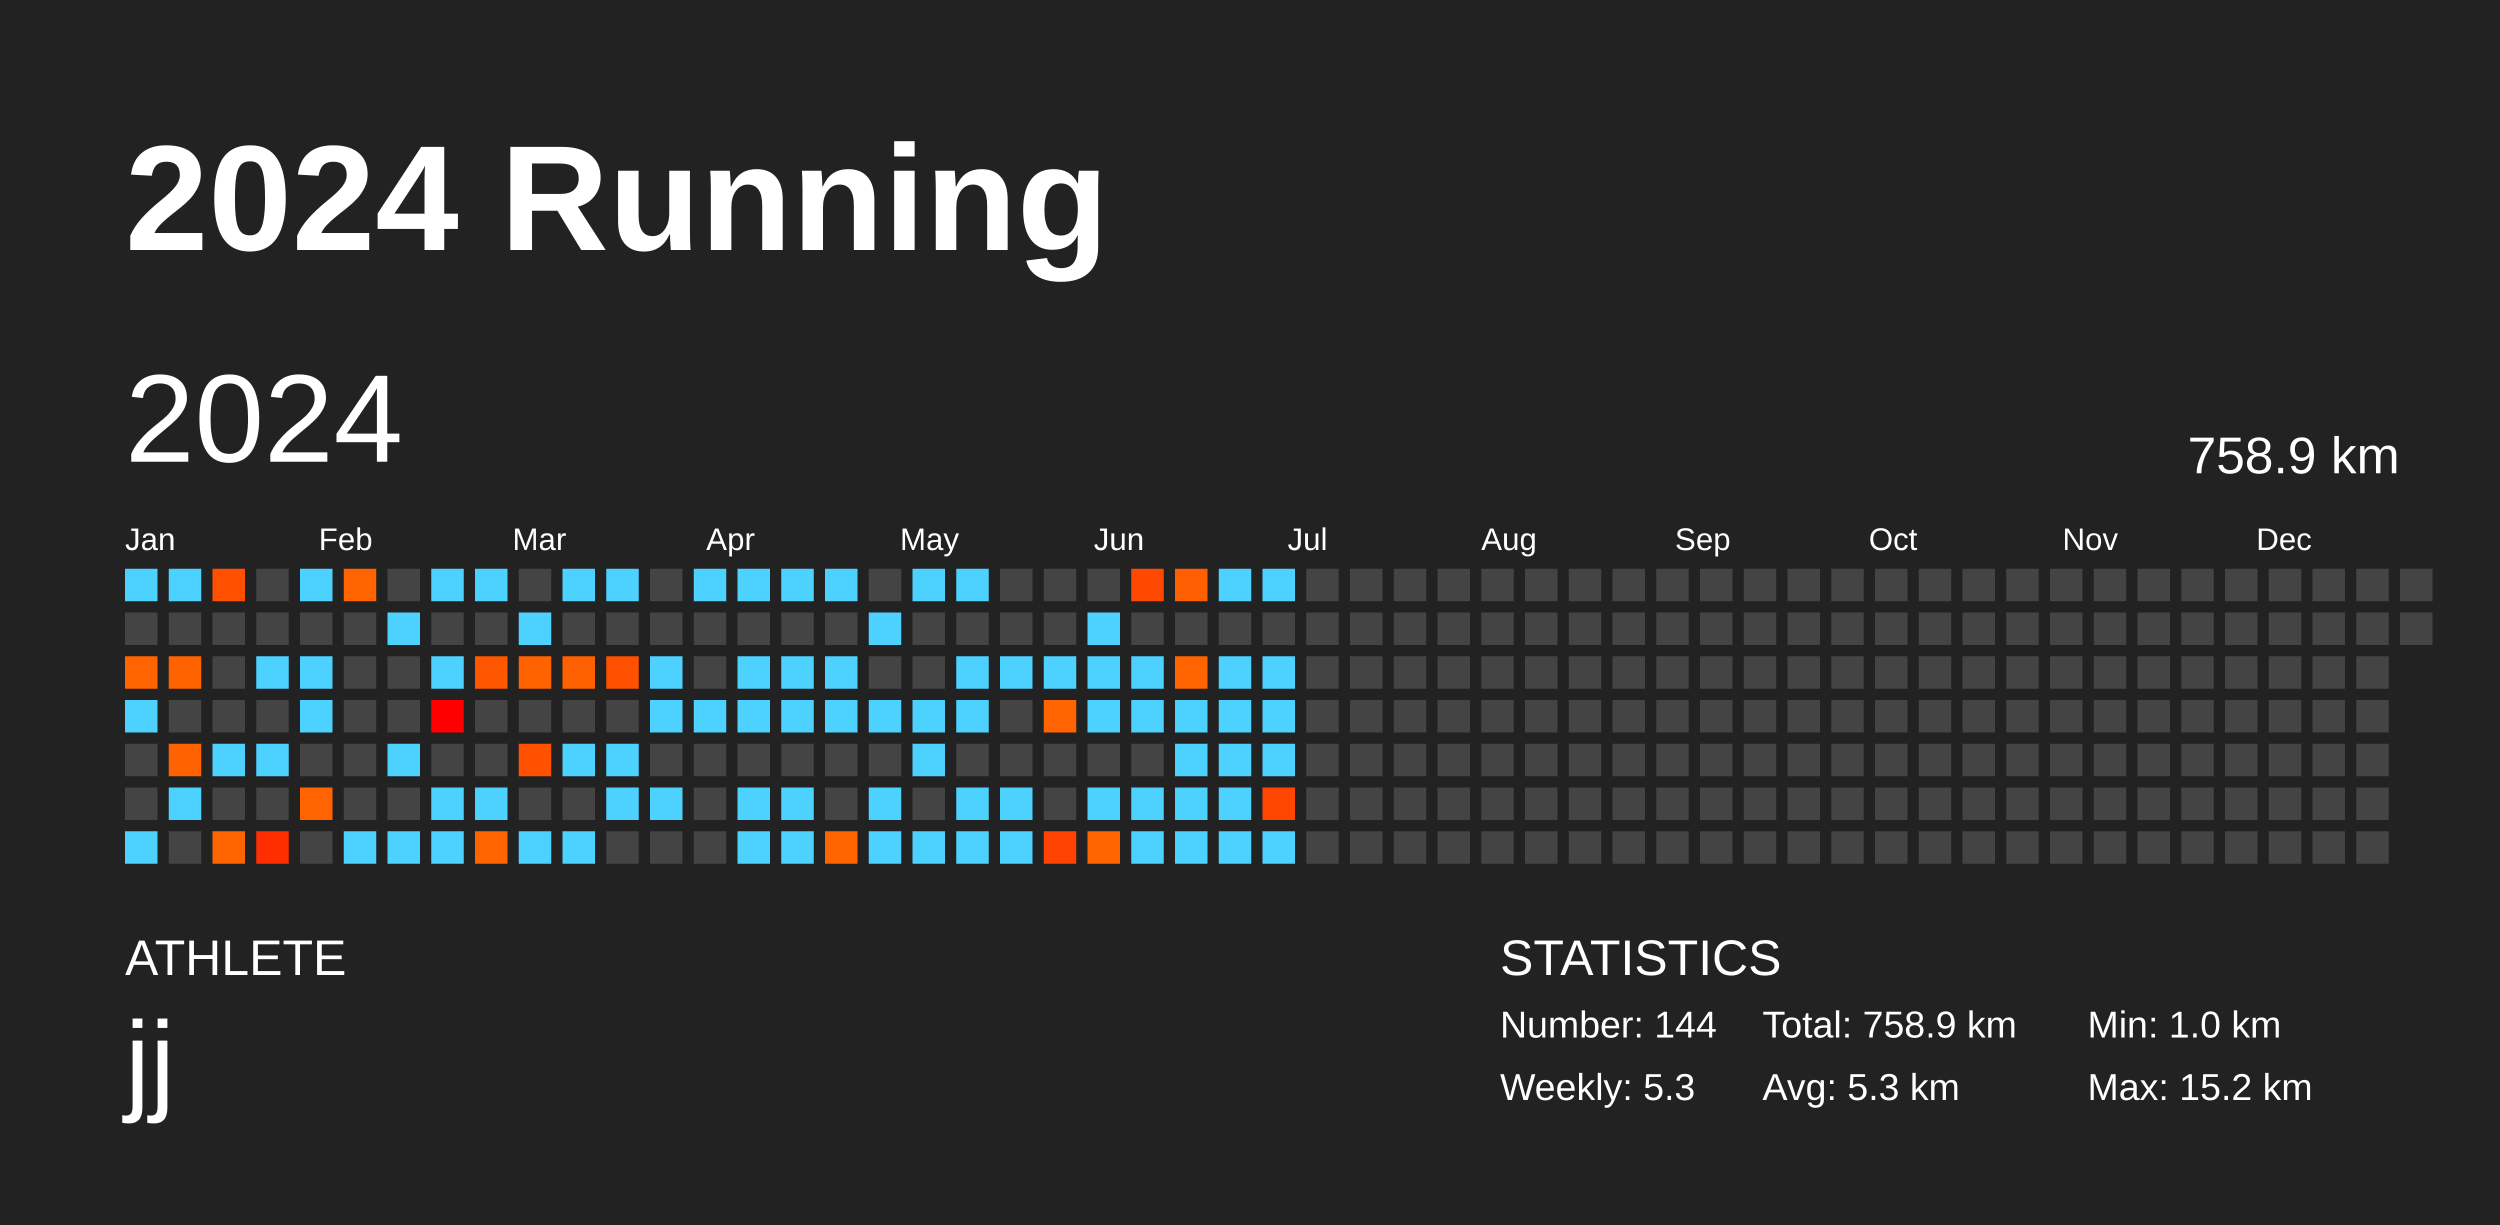
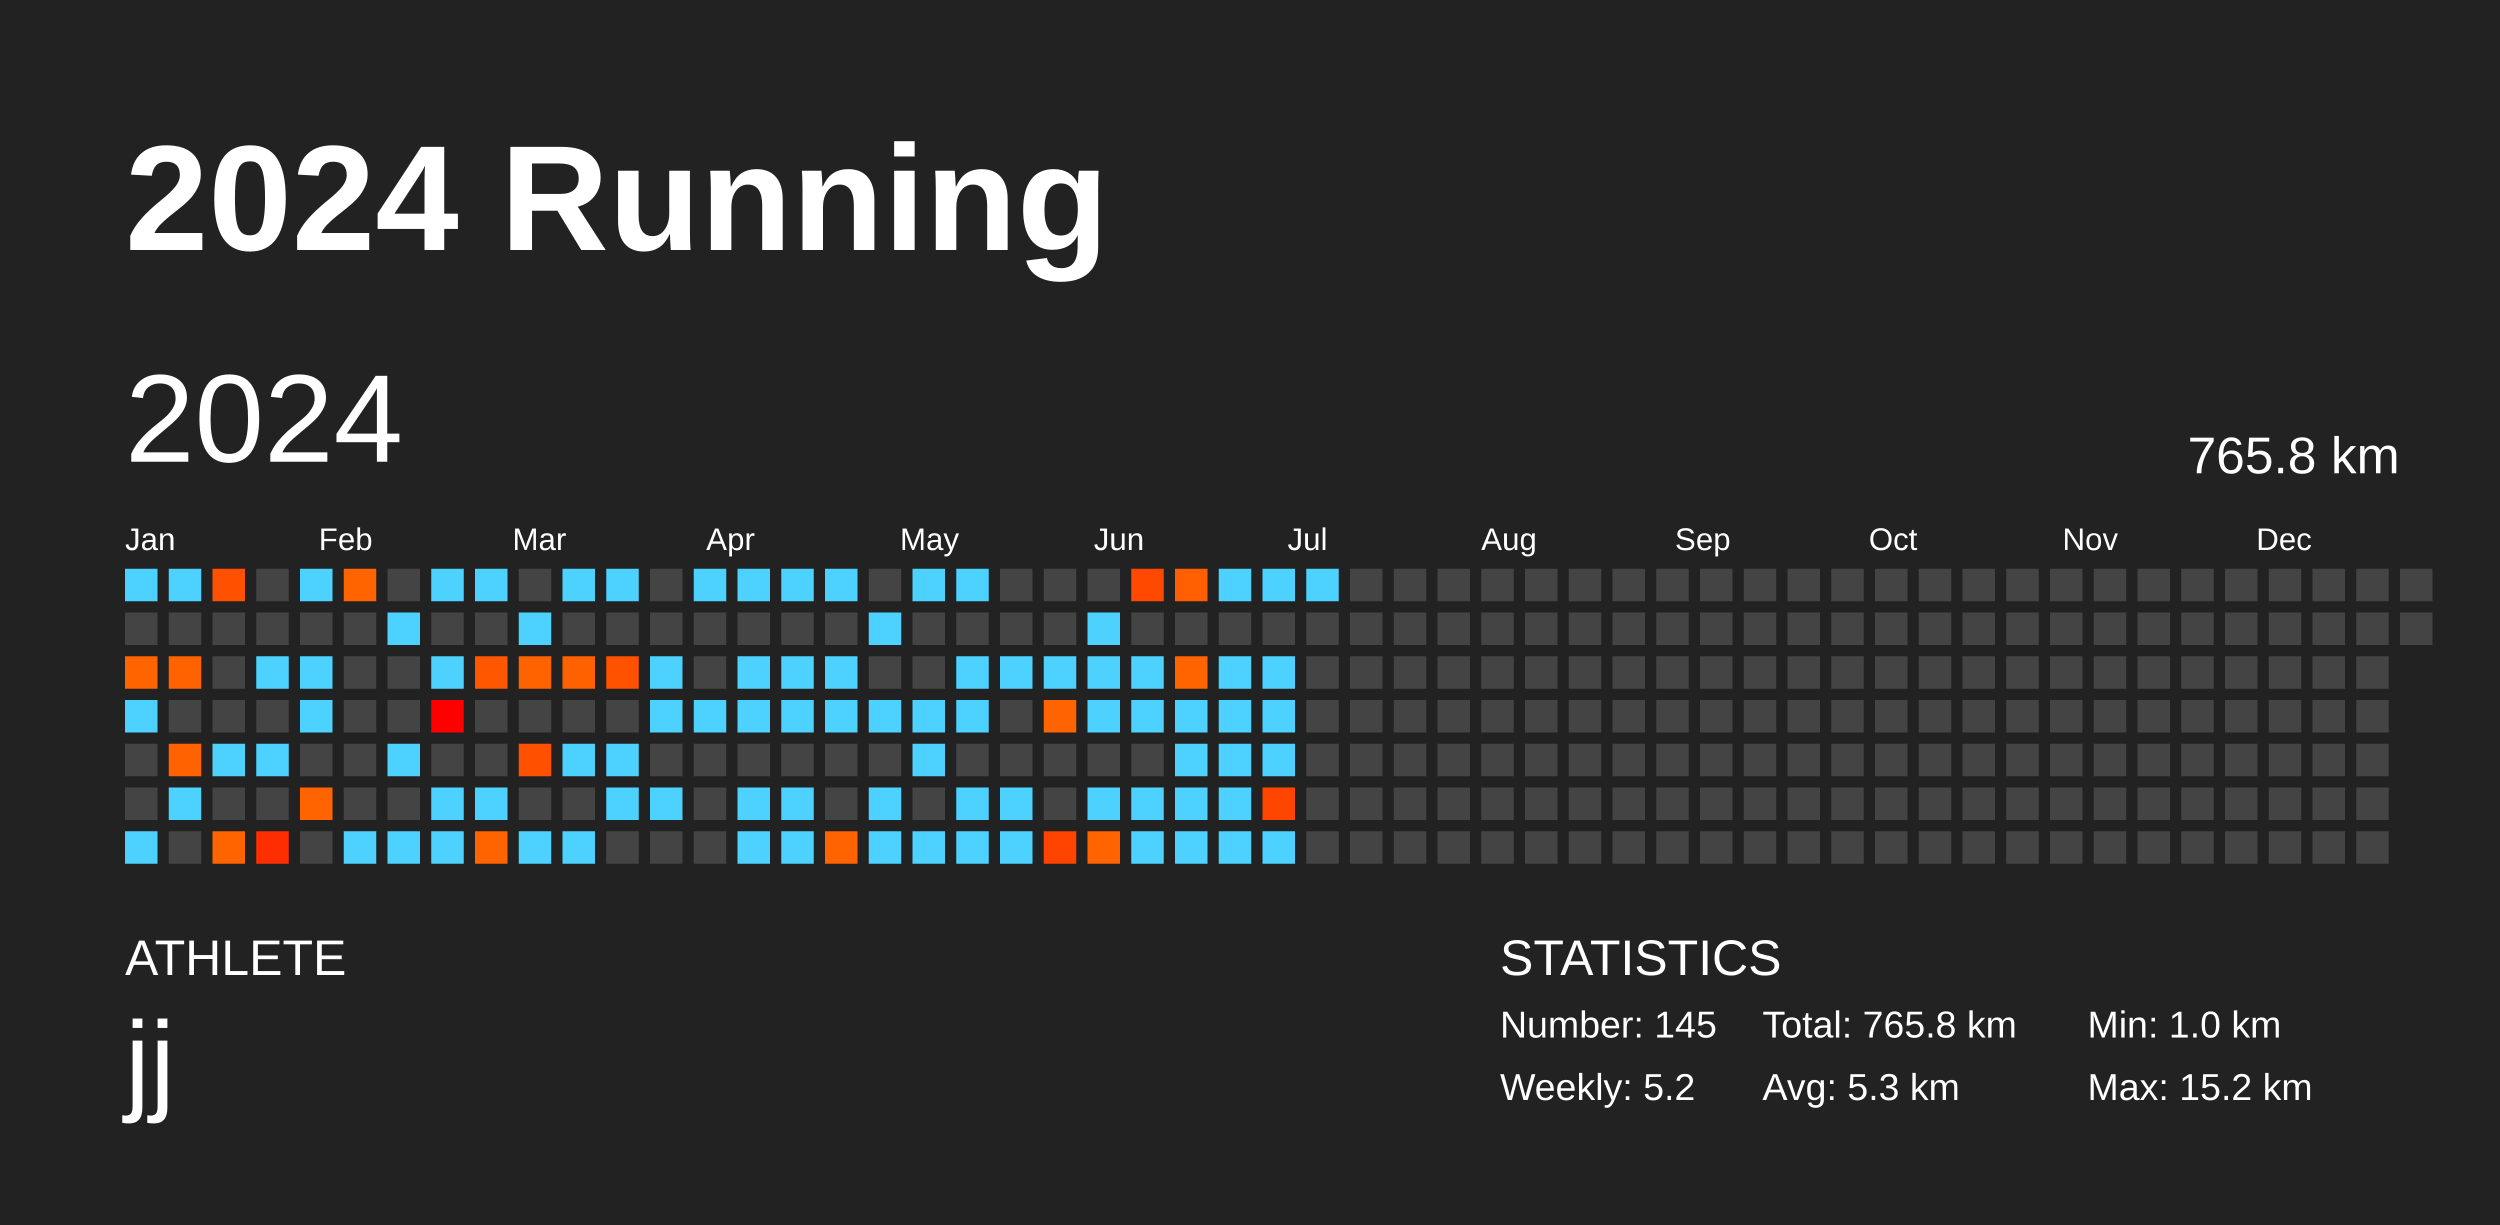
<svg xmlns="http://www.w3.org/2000/svg" baseProfile="full" height="98mm" version="1.1" viewBox="0,0,200,98" width="200mm">
  <defs />
  <rect fill="#222222" height="98" width="200" x="0" y="0" />
  <text fill="#FFFFFF" style="font-size:12px; font-family:Arial; font-weight:bold;" x="10" y="20">2024 Running</text>
  <text fill="#FFFFFF" style="font-size:4px; font-family:Arial" x="10" y="78">ATHLETE</text>
  <text fill="#FFFFFF" style="font-size:9px; font-family:Arial" x="10" y="88">jj</text>
  <text fill="#FFFFFF" style="font-size:4px; font-family:Arial" x="120" y="78">STATISTICS</text>
-   <text fill="#FFFFFF" style="font-size:3px; font-family:Arial" x="120" y="83">Number: 144</text>
-   <text fill="#FFFFFF" style="font-size:3px; font-family:Arial" x="120" y="88">Weekly: 5.3</text>
-   <text fill="#FFFFFF" style="font-size:3px; font-family:Arial" x="141" y="83">Total: 758.9 km</text>
+   <text fill="#FFFFFF" style="font-size:3px; font-family:Arial" x="120" y="83">Number: 145</text>
+   <text fill="#FFFFFF" style="font-size:3px; font-family:Arial" x="120" y="88">Weekly: 5.2</text>
+   <text fill="#FFFFFF" style="font-size:3px; font-family:Arial" x="141" y="83">Total: 765.8 km</text>
  <text fill="#FFFFFF" style="font-size:3px; font-family:Arial" x="141" y="88">Avg: 5.3 km</text>
  <text fill="#FFFFFF" style="font-size:3px; font-family:Arial" x="167" y="83">Min: 1.0 km</text>
  <text fill="#FFFFFF" style="font-size:3px; font-family:Arial" x="167" y="88">Max: 15.2 km</text>
  <text dominant-baseline="hanging" fill="#FFFFFF" style="font-size:10.0px; font-family:Arial;" x="10" y="30">2024</text>
-   <text dominant-baseline="hanging" fill="#FFFFFF" style="font-size:4.125px; font-family:Arial;" x="175" y="35">758.9 km</text>
+   <text dominant-baseline="hanging" fill="#FFFFFF" style="font-size:4.125px; font-family:Arial;" x="175" y="35">765.8 km</text>
  <text fill="#FFFFFF" style="font-size:2.5px; font-family:Arial" x="10.0" y="44">Jan</text>
  <text fill="#FFFFFF" style="font-size:2.5px; font-family:Arial" x="25.5" y="44">Feb</text>
  <text fill="#FFFFFF" style="font-size:2.5px; font-family:Arial" x="41.0" y="44">Mar</text>
  <text fill="#FFFFFF" style="font-size:2.5px; font-family:Arial" x="56.5" y="44">Apr</text>
  <text fill="#FFFFFF" style="font-size:2.5px; font-family:Arial" x="72.0" y="44">May</text>
  <text fill="#FFFFFF" style="font-size:2.5px; font-family:Arial" x="87.5" y="44">Jun</text>
  <text fill="#FFFFFF" style="font-size:2.5px; font-family:Arial" x="103.0" y="44">Jul</text>
  <text fill="#FFFFFF" style="font-size:2.5px; font-family:Arial" x="118.5" y="44">Aug</text>
  <text fill="#FFFFFF" style="font-size:2.5px; font-family:Arial" x="134.0" y="44">Sep</text>
  <text fill="#FFFFFF" style="font-size:2.5px; font-family:Arial" x="149.5" y="44">Oct</text>
  <text fill="#FFFFFF" style="font-size:2.5px; font-family:Arial" x="165.0" y="44">Nov</text>
  <text fill="#FFFFFF" style="font-size:2.5px; font-family:Arial" x="180.5" y="44">Dec</text>
  <rect fill="#4dd2ff" height="2.6" width="2.6" x="10.0" y="45.5" />
  <rect fill="#444444" height="2.6" width="2.6" x="10.0" y="49.0" />
  <rect fill="#ff6400" height="2.6" width="2.6" x="10.0" y="52.5" />
  <rect fill="#4dd2ff" height="2.6" width="2.6" x="10.0" y="56.0" />
  <rect fill="#444444" height="2.6" width="2.6" x="10.0" y="59.5" />
  <rect fill="#444444" height="2.6" width="2.6" x="10.0" y="63.0" />
  <rect fill="#4dd2ff" height="2.6" width="2.6" x="10.0" y="66.5" />
  <rect fill="#4dd2ff" height="2.6" width="2.6" x="13.5" y="45.5" />
  <rect fill="#444444" height="2.6" width="2.6" x="13.5" y="49.0" />
  <rect fill="#ff6300" height="2.6" width="2.6" x="13.5" y="52.5" />
  <rect fill="#444444" height="2.6" width="2.6" x="13.5" y="56.0" />
  <rect fill="#ff6200" height="2.6" width="2.6" x="13.5" y="59.5" />
  <rect fill="#4dd2ff" height="2.6" width="2.6" x="13.5" y="63.0" />
  <rect fill="#444444" height="2.6" width="2.6" x="13.5" y="66.5" />
  <rect fill="#ff5000" height="2.6" width="2.6" x="17.0" y="45.5" />
  <rect fill="#444444" height="2.6" width="2.6" x="17.0" y="49.0" />
  <rect fill="#444444" height="2.6" width="2.6" x="17.0" y="52.5" />
  <rect fill="#444444" height="2.6" width="2.6" x="17.0" y="56.0" />
  <rect fill="#4dd2ff" height="2.6" width="2.6" x="17.0" y="59.5" />
  <rect fill="#444444" height="2.6" width="2.6" x="17.0" y="63.0" />
  <rect fill="#ff6400" height="2.6" width="2.6" x="17.0" y="66.5" />
  <rect fill="#444444" height="2.6" width="2.6" x="20.5" y="45.5" />
  <rect fill="#444444" height="2.6" width="2.6" x="20.5" y="49.0" />
  <rect fill="#4dd2ff" height="2.6" width="2.6" x="20.5" y="52.5" />
  <rect fill="#444444" height="2.6" width="2.6" x="20.5" y="56.0" />
  <rect fill="#4dd2ff" height="2.6" width="2.6" x="20.5" y="59.5" />
  <rect fill="#444444" height="2.6" width="2.6" x="20.5" y="63.0" />
  <rect fill="#ff2e00" height="2.6" width="2.6" x="20.5" y="66.5" />
  <rect fill="#4dd2ff" height="2.6" width="2.6" x="24.0" y="45.5" />
  <rect fill="#444444" height="2.6" width="2.6" x="24.0" y="49.0" />
  <rect fill="#4dd2ff" height="2.6" width="2.6" x="24.0" y="52.5" />
  <rect fill="#4dd2ff" height="2.6" width="2.6" x="24.0" y="56.0" />
  <rect fill="#444444" height="2.6" width="2.6" x="24.0" y="59.5" />
  <rect fill="#ff6400" height="2.6" width="2.6" x="24.0" y="63.0" />
  <rect fill="#444444" height="2.6" width="2.6" x="24.0" y="66.5" />
  <rect fill="#ff6400" height="2.6" width="2.6" x="27.5" y="45.5" />
  <rect fill="#444444" height="2.6" width="2.6" x="27.5" y="49.0" />
  <rect fill="#444444" height="2.6" width="2.6" x="27.5" y="52.5" />
  <rect fill="#444444" height="2.6" width="2.6" x="27.5" y="56.0" />
  <rect fill="#444444" height="2.6" width="2.6" x="27.5" y="59.5" />
  <rect fill="#444444" height="2.6" width="2.6" x="27.5" y="63.0" />
  <rect fill="#4dd2ff" height="2.6" width="2.6" x="27.5" y="66.5" />
  <rect fill="#444444" height="2.6" width="2.6" x="31.0" y="45.5" />
  <rect fill="#4dd2ff" height="2.6" width="2.6" x="31.0" y="49.0" />
  <rect fill="#444444" height="2.6" width="2.6" x="31.0" y="52.5" />
  <rect fill="#444444" height="2.6" width="2.6" x="31.0" y="56.0" />
  <rect fill="#4dd2ff" height="2.6" width="2.6" x="31.0" y="59.5" />
  <rect fill="#444444" height="2.6" width="2.6" x="31.0" y="63.0" />
  <rect fill="#4dd2ff" height="2.6" width="2.6" x="31.0" y="66.5" />
  <rect fill="#4dd2ff" height="2.6" width="2.6" x="34.5" y="45.5" />
  <rect fill="#444444" height="2.6" width="2.6" x="34.5" y="49.0" />
  <rect fill="#4dd2ff" height="2.6" width="2.6" x="34.5" y="52.5" />
  <rect fill="#ff0000" height="2.6" width="2.6" x="34.5" y="56.0" />
  <rect fill="#444444" height="2.6" width="2.6" x="34.5" y="59.5" />
  <rect fill="#4dd2ff" height="2.6" width="2.6" x="34.5" y="63.0" />
  <rect fill="#4dd2ff" height="2.6" width="2.6" x="34.5" y="66.5" />
  <rect fill="#4dd2ff" height="2.6" width="2.6" x="38.0" y="45.5" />
  <rect fill="#444444" height="2.6" width="2.6" x="38.0" y="49.0" />
  <rect fill="#ff5700" height="2.6" width="2.6" x="38.0" y="52.5" />
  <rect fill="#444444" height="2.6" width="2.6" x="38.0" y="56.0" />
  <rect fill="#444444" height="2.6" width="2.6" x="38.0" y="59.5" />
  <rect fill="#4dd2ff" height="2.6" width="2.6" x="38.0" y="63.0" />
  <rect fill="#ff6400" height="2.6" width="2.6" x="38.0" y="66.5" />
  <rect fill="#444444" height="2.6" width="2.6" x="41.5" y="45.5" />
  <rect fill="#4dd2ff" height="2.6" width="2.6" x="41.5" y="49.0" />
  <rect fill="#ff6300" height="2.6" width="2.6" x="41.5" y="52.5" />
  <rect fill="#444444" height="2.6" width="2.6" x="41.5" y="56.0" />
  <rect fill="#ff5100" height="2.6" width="2.6" x="41.5" y="59.5" />
  <rect fill="#444444" height="2.6" width="2.6" x="41.5" y="63.0" />
  <rect fill="#4dd2ff" height="2.6" width="2.6" x="41.5" y="66.5" />
  <rect fill="#4dd2ff" height="2.6" width="2.6" x="45.0" y="45.5" />
  <rect fill="#444444" height="2.6" width="2.6" x="45.0" y="49.0" />
  <rect fill="#ff6100" height="2.6" width="2.6" x="45.0" y="52.5" />
  <rect fill="#444444" height="2.6" width="2.6" x="45.0" y="56.0" />
  <rect fill="#4dd2ff" height="2.6" width="2.6" x="45.0" y="59.5" />
  <rect fill="#444444" height="2.6" width="2.6" x="45.0" y="63.0" />
  <rect fill="#4dd2ff" height="2.6" width="2.6" x="45.0" y="66.5" />
  <rect fill="#4dd2ff" height="2.6" width="2.6" x="48.5" y="45.5" />
  <rect fill="#444444" height="2.6" width="2.6" x="48.5" y="49.0" />
  <rect fill="#ff5100" height="2.6" width="2.6" x="48.5" y="52.5" />
  <rect fill="#444444" height="2.6" width="2.6" x="48.5" y="56.0" />
  <rect fill="#4dd2ff" height="2.6" width="2.6" x="48.5" y="59.5" />
  <rect fill="#4dd2ff" height="2.6" width="2.6" x="48.5" y="63.0" />
  <rect fill="#444444" height="2.6" width="2.6" x="48.5" y="66.5" />
  <rect fill="#444444" height="2.6" width="2.6" x="52.0" y="45.5" />
  <rect fill="#444444" height="2.6" width="2.6" x="52.0" y="49.0" />
  <rect fill="#4dd2ff" height="2.6" width="2.6" x="52.0" y="52.5" />
  <rect fill="#4dd2ff" height="2.6" width="2.6" x="52.0" y="56.0" />
  <rect fill="#444444" height="2.6" width="2.6" x="52.0" y="59.5" />
  <rect fill="#4dd2ff" height="2.6" width="2.6" x="52.0" y="63.0" />
  <rect fill="#444444" height="2.6" width="2.6" x="52.0" y="66.5" />
  <rect fill="#4dd2ff" height="2.6" width="2.6" x="55.5" y="45.5" />
  <rect fill="#444444" height="2.6" width="2.6" x="55.5" y="49.0" />
  <rect fill="#444444" height="2.6" width="2.6" x="55.5" y="52.5" />
  <rect fill="#4dd2ff" height="2.6" width="2.6" x="55.5" y="56.0" />
  <rect fill="#444444" height="2.6" width="2.6" x="55.5" y="59.5" />
  <rect fill="#444444" height="2.6" width="2.6" x="55.5" y="63.0" />
  <rect fill="#444444" height="2.6" width="2.6" x="55.5" y="66.5" />
  <rect fill="#4dd2ff" height="2.6" width="2.6" x="59.0" y="45.5" />
  <rect fill="#444444" height="2.6" width="2.6" x="59.0" y="49.0" />
  <rect fill="#4dd2ff" height="2.6" width="2.6" x="59.0" y="52.5" />
  <rect fill="#4dd2ff" height="2.6" width="2.6" x="59.0" y="56.0" />
  <rect fill="#444444" height="2.6" width="2.6" x="59.0" y="59.5" />
  <rect fill="#4dd2ff" height="2.6" width="2.6" x="59.0" y="63.0" />
  <rect fill="#4dd2ff" height="2.6" width="2.6" x="59.0" y="66.5" />
  <rect fill="#4dd2ff" height="2.6" width="2.6" x="62.5" y="45.5" />
  <rect fill="#444444" height="2.6" width="2.6" x="62.5" y="49.0" />
  <rect fill="#4dd2ff" height="2.6" width="2.6" x="62.5" y="52.5" />
  <rect fill="#4dd2ff" height="2.6" width="2.6" x="62.5" y="56.0" />
  <rect fill="#444444" height="2.6" width="2.6" x="62.5" y="59.5" />
  <rect fill="#4dd2ff" height="2.6" width="2.6" x="62.5" y="63.0" />
  <rect fill="#4dd2ff" height="2.6" width="2.6" x="62.5" y="66.5" />
  <rect fill="#4dd2ff" height="2.6" width="2.6" x="66.0" y="45.5" />
  <rect fill="#444444" height="2.6" width="2.6" x="66.0" y="49.0" />
  <rect fill="#4dd2ff" height="2.6" width="2.6" x="66.0" y="52.5" />
  <rect fill="#4dd2ff" height="2.6" width="2.6" x="66.0" y="56.0" />
  <rect fill="#444444" height="2.6" width="2.6" x="66.0" y="59.5" />
  <rect fill="#444444" height="2.6" width="2.6" x="66.0" y="63.0" />
  <rect fill="#ff6400" height="2.6" width="2.6" x="66.0" y="66.5" />
  <rect fill="#444444" height="2.6" width="2.6" x="69.5" y="45.5" />
  <rect fill="#4dd2ff" height="2.6" width="2.6" x="69.5" y="49.0" />
  <rect fill="#444444" height="2.6" width="2.6" x="69.5" y="52.5" />
  <rect fill="#4dd2ff" height="2.6" width="2.6" x="69.5" y="56.0" />
  <rect fill="#444444" height="2.6" width="2.6" x="69.5" y="59.5" />
  <rect fill="#4dd2ff" height="2.6" width="2.6" x="69.5" y="63.0" />
  <rect fill="#4dd2ff" height="2.6" width="2.6" x="69.5" y="66.5" />
  <rect fill="#4dd2ff" height="2.6" width="2.6" x="73.0" y="45.5" />
  <rect fill="#444444" height="2.6" width="2.6" x="73.0" y="49.0" />
  <rect fill="#444444" height="2.6" width="2.6" x="73.0" y="52.5" />
  <rect fill="#4dd2ff" height="2.6" width="2.6" x="73.0" y="56.0" />
  <rect fill="#4dd2ff" height="2.6" width="2.6" x="73.0" y="59.5" />
  <rect fill="#444444" height="2.6" width="2.6" x="73.0" y="63.0" />
  <rect fill="#4dd2ff" height="2.6" width="2.6" x="73.0" y="66.5" />
  <rect fill="#4dd2ff" height="2.6" width="2.6" x="76.5" y="45.5" />
  <rect fill="#444444" height="2.6" width="2.6" x="76.5" y="49.0" />
  <rect fill="#4dd2ff" height="2.6" width="2.6" x="76.5" y="52.5" />
  <rect fill="#4dd2ff" height="2.6" width="2.6" x="76.5" y="56.0" />
  <rect fill="#444444" height="2.6" width="2.6" x="76.5" y="59.5" />
  <rect fill="#4dd2ff" height="2.6" width="2.6" x="76.5" y="63.0" />
  <rect fill="#4dd2ff" height="2.6" width="2.6" x="76.5" y="66.5" />
  <rect fill="#444444" height="2.6" width="2.6" x="80.0" y="45.5" />
  <rect fill="#444444" height="2.6" width="2.6" x="80.0" y="49.0" />
  <rect fill="#4dd2ff" height="2.6" width="2.6" x="80.0" y="52.5" />
  <rect fill="#444444" height="2.6" width="2.6" x="80.0" y="56.0" />
  <rect fill="#444444" height="2.6" width="2.6" x="80.0" y="59.5" />
  <rect fill="#4dd2ff" height="2.6" width="2.6" x="80.0" y="63.0" />
  <rect fill="#4dd2ff" height="2.6" width="2.6" x="80.0" y="66.5" />
  <rect fill="#444444" height="2.6" width="2.6" x="83.5" y="45.5" />
  <rect fill="#444444" height="2.6" width="2.6" x="83.5" y="49.0" />
  <rect fill="#4dd2ff" height="2.6" width="2.6" x="83.5" y="52.5" />
  <rect fill="#ff6400" height="2.6" width="2.6" x="83.5" y="56.0" />
  <rect fill="#444444" height="2.6" width="2.6" x="83.5" y="59.5" />
  <rect fill="#444444" height="2.6" width="2.6" x="83.5" y="63.0" />
  <rect fill="#ff4300" height="2.6" width="2.6" x="83.5" y="66.5" />
  <rect fill="#444444" height="2.6" width="2.6" x="87.0" y="45.5" />
  <rect fill="#4dd2ff" height="2.6" width="2.6" x="87.0" y="49.0" />
  <rect fill="#4dd2ff" height="2.6" width="2.6" x="87.0" y="52.5" />
  <rect fill="#4dd2ff" height="2.6" width="2.6" x="87.0" y="56.0" />
  <rect fill="#444444" height="2.6" width="2.6" x="87.0" y="59.5" />
  <rect fill="#4dd2ff" height="2.6" width="2.6" x="87.0" y="63.0" />
  <rect fill="#ff6400" height="2.6" width="2.6" x="87.0" y="66.5" />
  <rect fill="#ff4900" height="2.6" width="2.6" x="90.5" y="45.5" />
  <rect fill="#444444" height="2.6" width="2.6" x="90.5" y="49.0" />
  <rect fill="#4dd2ff" height="2.6" width="2.6" x="90.5" y="52.5" />
  <rect fill="#4dd2ff" height="2.6" width="2.6" x="90.5" y="56.0" />
  <rect fill="#444444" height="2.6" width="2.6" x="90.5" y="59.5" />
  <rect fill="#4dd2ff" height="2.6" width="2.6" x="90.5" y="63.0" />
  <rect fill="#4dd2ff" height="2.6" width="2.6" x="90.5" y="66.5" />
  <rect fill="#ff5f00" height="2.6" width="2.6" x="94.0" y="45.5" />
  <rect fill="#444444" height="2.6" width="2.6" x="94.0" y="49.0" />
  <rect fill="#ff6400" height="2.6" width="2.6" x="94.0" y="52.5" />
  <rect fill="#4dd2ff" height="2.6" width="2.6" x="94.0" y="56.0" />
  <rect fill="#4dd2ff" height="2.6" width="2.6" x="94.0" y="59.5" />
  <rect fill="#4dd2ff" height="2.6" width="2.6" x="94.0" y="63.0" />
  <rect fill="#4dd2ff" height="2.6" width="2.6" x="94.0" y="66.5" />
  <rect fill="#4dd2ff" height="2.6" width="2.6" x="97.5" y="45.5" />
  <rect fill="#444444" height="2.6" width="2.6" x="97.5" y="49.0" />
  <rect fill="#4dd2ff" height="2.6" width="2.6" x="97.5" y="52.5" />
  <rect fill="#4dd2ff" height="2.6" width="2.6" x="97.5" y="56.0" />
  <rect fill="#4dd2ff" height="2.6" width="2.6" x="97.5" y="59.5" />
  <rect fill="#4dd2ff" height="2.6" width="2.6" x="97.5" y="63.0" />
  <rect fill="#4dd2ff" height="2.6" width="2.6" x="97.5" y="66.5" />
  <rect fill="#4dd2ff" height="2.6" width="2.6" x="101.0" y="45.5" />
  <rect fill="#444444" height="2.6" width="2.6" x="101.0" y="49.0" />
  <rect fill="#4dd2ff" height="2.6" width="2.6" x="101.0" y="52.5" />
  <rect fill="#4dd2ff" height="2.6" width="2.6" x="101.0" y="56.0" />
  <rect fill="#4dd2ff" height="2.6" width="2.6" x="101.0" y="59.5" />
  <rect fill="#ff4600" height="2.6" width="2.6" x="101.0" y="63.0" />
  <rect fill="#4dd2ff" height="2.6" width="2.6" x="101.0" y="66.5" />
-   <rect fill="#444444" height="2.6" width="2.6" x="104.5" y="45.5" />
+   <rect fill="#4dd2ff" height="2.6" width="2.6" x="104.5" y="45.5" />
  <rect fill="#444444" height="2.6" width="2.6" x="104.5" y="49.0" />
  <rect fill="#444444" height="2.6" width="2.6" x="104.5" y="52.5" />
  <rect fill="#444444" height="2.6" width="2.6" x="104.5" y="56.0" />
  <rect fill="#444444" height="2.6" width="2.6" x="104.5" y="59.5" />
  <rect fill="#444444" height="2.6" width="2.6" x="104.5" y="63.0" />
  <rect fill="#444444" height="2.6" width="2.6" x="104.5" y="66.5" />
  <rect fill="#444444" height="2.6" width="2.6" x="108.0" y="45.5" />
  <rect fill="#444444" height="2.6" width="2.6" x="108.0" y="49.0" />
  <rect fill="#444444" height="2.6" width="2.6" x="108.0" y="52.5" />
  <rect fill="#444444" height="2.6" width="2.6" x="108.0" y="56.0" />
  <rect fill="#444444" height="2.6" width="2.6" x="108.0" y="59.5" />
  <rect fill="#444444" height="2.6" width="2.6" x="108.0" y="63.0" />
  <rect fill="#444444" height="2.6" width="2.6" x="108.0" y="66.5" />
  <rect fill="#444444" height="2.6" width="2.6" x="111.5" y="45.5" />
  <rect fill="#444444" height="2.6" width="2.6" x="111.5" y="49.0" />
  <rect fill="#444444" height="2.6" width="2.6" x="111.5" y="52.5" />
  <rect fill="#444444" height="2.6" width="2.6" x="111.5" y="56.0" />
  <rect fill="#444444" height="2.6" width="2.6" x="111.5" y="59.5" />
  <rect fill="#444444" height="2.6" width="2.6" x="111.5" y="63.0" />
  <rect fill="#444444" height="2.6" width="2.6" x="111.5" y="66.5" />
  <rect fill="#444444" height="2.6" width="2.6" x="115.0" y="45.5" />
  <rect fill="#444444" height="2.6" width="2.6" x="115.0" y="49.0" />
  <rect fill="#444444" height="2.6" width="2.6" x="115.0" y="52.5" />
  <rect fill="#444444" height="2.6" width="2.6" x="115.0" y="56.0" />
  <rect fill="#444444" height="2.6" width="2.6" x="115.0" y="59.5" />
  <rect fill="#444444" height="2.6" width="2.6" x="115.0" y="63.0" />
  <rect fill="#444444" height="2.6" width="2.6" x="115.0" y="66.5" />
  <rect fill="#444444" height="2.6" width="2.6" x="118.5" y="45.5" />
  <rect fill="#444444" height="2.6" width="2.6" x="118.5" y="49.0" />
  <rect fill="#444444" height="2.6" width="2.6" x="118.5" y="52.5" />
  <rect fill="#444444" height="2.6" width="2.6" x="118.5" y="56.0" />
  <rect fill="#444444" height="2.6" width="2.6" x="118.5" y="59.5" />
  <rect fill="#444444" height="2.6" width="2.6" x="118.5" y="63.0" />
  <rect fill="#444444" height="2.6" width="2.6" x="118.5" y="66.5" />
  <rect fill="#444444" height="2.6" width="2.6" x="122.0" y="45.5" />
  <rect fill="#444444" height="2.6" width="2.6" x="122.0" y="49.0" />
  <rect fill="#444444" height="2.6" width="2.6" x="122.0" y="52.5" />
  <rect fill="#444444" height="2.6" width="2.6" x="122.0" y="56.0" />
  <rect fill="#444444" height="2.6" width="2.6" x="122.0" y="59.5" />
  <rect fill="#444444" height="2.6" width="2.6" x="122.0" y="63.0" />
  <rect fill="#444444" height="2.6" width="2.6" x="122.0" y="66.5" />
  <rect fill="#444444" height="2.6" width="2.6" x="125.5" y="45.5" />
  <rect fill="#444444" height="2.6" width="2.6" x="125.5" y="49.0" />
  <rect fill="#444444" height="2.6" width="2.6" x="125.5" y="52.5" />
  <rect fill="#444444" height="2.6" width="2.6" x="125.5" y="56.0" />
  <rect fill="#444444" height="2.6" width="2.6" x="125.5" y="59.5" />
  <rect fill="#444444" height="2.6" width="2.6" x="125.5" y="63.0" />
  <rect fill="#444444" height="2.6" width="2.6" x="125.5" y="66.5" />
  <rect fill="#444444" height="2.6" width="2.6" x="129.0" y="45.5" />
  <rect fill="#444444" height="2.6" width="2.6" x="129.0" y="49.0" />
  <rect fill="#444444" height="2.6" width="2.6" x="129.0" y="52.5" />
  <rect fill="#444444" height="2.6" width="2.6" x="129.0" y="56.0" />
  <rect fill="#444444" height="2.6" width="2.6" x="129.0" y="59.5" />
  <rect fill="#444444" height="2.6" width="2.6" x="129.0" y="63.0" />
  <rect fill="#444444" height="2.6" width="2.6" x="129.0" y="66.5" />
  <rect fill="#444444" height="2.6" width="2.6" x="132.5" y="45.5" />
  <rect fill="#444444" height="2.6" width="2.6" x="132.5" y="49.0" />
  <rect fill="#444444" height="2.6" width="2.6" x="132.5" y="52.5" />
  <rect fill="#444444" height="2.6" width="2.6" x="132.5" y="56.0" />
  <rect fill="#444444" height="2.6" width="2.6" x="132.5" y="59.5" />
  <rect fill="#444444" height="2.6" width="2.6" x="132.5" y="63.0" />
  <rect fill="#444444" height="2.6" width="2.6" x="132.5" y="66.5" />
  <rect fill="#444444" height="2.6" width="2.6" x="136.0" y="45.5" />
  <rect fill="#444444" height="2.6" width="2.6" x="136.0" y="49.0" />
  <rect fill="#444444" height="2.6" width="2.6" x="136.0" y="52.5" />
  <rect fill="#444444" height="2.6" width="2.6" x="136.0" y="56.0" />
  <rect fill="#444444" height="2.6" width="2.6" x="136.0" y="59.5" />
  <rect fill="#444444" height="2.6" width="2.6" x="136.0" y="63.0" />
  <rect fill="#444444" height="2.6" width="2.6" x="136.0" y="66.5" />
  <rect fill="#444444" height="2.6" width="2.6" x="139.5" y="45.5" />
  <rect fill="#444444" height="2.6" width="2.6" x="139.5" y="49.0" />
  <rect fill="#444444" height="2.6" width="2.6" x="139.5" y="52.5" />
  <rect fill="#444444" height="2.6" width="2.6" x="139.5" y="56.0" />
  <rect fill="#444444" height="2.6" width="2.6" x="139.5" y="59.5" />
  <rect fill="#444444" height="2.6" width="2.6" x="139.5" y="63.0" />
  <rect fill="#444444" height="2.6" width="2.6" x="139.5" y="66.5" />
  <rect fill="#444444" height="2.6" width="2.6" x="143.0" y="45.5" />
  <rect fill="#444444" height="2.6" width="2.6" x="143.0" y="49.0" />
  <rect fill="#444444" height="2.6" width="2.6" x="143.0" y="52.5" />
  <rect fill="#444444" height="2.6" width="2.6" x="143.0" y="56.0" />
  <rect fill="#444444" height="2.6" width="2.6" x="143.0" y="59.5" />
  <rect fill="#444444" height="2.6" width="2.6" x="143.0" y="63.0" />
  <rect fill="#444444" height="2.6" width="2.6" x="143.0" y="66.5" />
  <rect fill="#444444" height="2.6" width="2.6" x="146.5" y="45.5" />
  <rect fill="#444444" height="2.6" width="2.6" x="146.5" y="49.0" />
  <rect fill="#444444" height="2.6" width="2.6" x="146.5" y="52.5" />
  <rect fill="#444444" height="2.6" width="2.6" x="146.5" y="56.0" />
  <rect fill="#444444" height="2.6" width="2.6" x="146.5" y="59.5" />
  <rect fill="#444444" height="2.6" width="2.6" x="146.5" y="63.0" />
  <rect fill="#444444" height="2.6" width="2.6" x="146.5" y="66.5" />
  <rect fill="#444444" height="2.6" width="2.6" x="150.0" y="45.5" />
  <rect fill="#444444" height="2.6" width="2.6" x="150.0" y="49.0" />
  <rect fill="#444444" height="2.6" width="2.6" x="150.0" y="52.5" />
  <rect fill="#444444" height="2.6" width="2.6" x="150.0" y="56.0" />
  <rect fill="#444444" height="2.6" width="2.6" x="150.0" y="59.5" />
  <rect fill="#444444" height="2.6" width="2.6" x="150.0" y="63.0" />
  <rect fill="#444444" height="2.6" width="2.6" x="150.0" y="66.5" />
  <rect fill="#444444" height="2.6" width="2.6" x="153.5" y="45.5" />
  <rect fill="#444444" height="2.6" width="2.6" x="153.5" y="49.0" />
  <rect fill="#444444" height="2.6" width="2.6" x="153.5" y="52.5" />
  <rect fill="#444444" height="2.6" width="2.6" x="153.5" y="56.0" />
  <rect fill="#444444" height="2.6" width="2.6" x="153.5" y="59.5" />
  <rect fill="#444444" height="2.6" width="2.6" x="153.5" y="63.0" />
  <rect fill="#444444" height="2.6" width="2.6" x="153.5" y="66.5" />
  <rect fill="#444444" height="2.6" width="2.6" x="157.0" y="45.5" />
  <rect fill="#444444" height="2.6" width="2.6" x="157.0" y="49.0" />
  <rect fill="#444444" height="2.6" width="2.6" x="157.0" y="52.5" />
  <rect fill="#444444" height="2.6" width="2.6" x="157.0" y="56.0" />
  <rect fill="#444444" height="2.6" width="2.6" x="157.0" y="59.5" />
  <rect fill="#444444" height="2.6" width="2.6" x="157.0" y="63.0" />
  <rect fill="#444444" height="2.6" width="2.6" x="157.0" y="66.5" />
  <rect fill="#444444" height="2.6" width="2.6" x="160.5" y="45.5" />
  <rect fill="#444444" height="2.6" width="2.6" x="160.5" y="49.0" />
  <rect fill="#444444" height="2.6" width="2.6" x="160.5" y="52.5" />
  <rect fill="#444444" height="2.6" width="2.6" x="160.5" y="56.0" />
  <rect fill="#444444" height="2.6" width="2.6" x="160.5" y="59.5" />
  <rect fill="#444444" height="2.6" width="2.6" x="160.5" y="63.0" />
  <rect fill="#444444" height="2.6" width="2.6" x="160.5" y="66.5" />
  <rect fill="#444444" height="2.6" width="2.6" x="164.0" y="45.5" />
  <rect fill="#444444" height="2.6" width="2.6" x="164.0" y="49.0" />
  <rect fill="#444444" height="2.6" width="2.6" x="164.0" y="52.5" />
  <rect fill="#444444" height="2.6" width="2.6" x="164.0" y="56.0" />
  <rect fill="#444444" height="2.6" width="2.6" x="164.0" y="59.5" />
  <rect fill="#444444" height="2.6" width="2.6" x="164.0" y="63.0" />
  <rect fill="#444444" height="2.6" width="2.6" x="164.0" y="66.5" />
  <rect fill="#444444" height="2.6" width="2.6" x="167.5" y="45.5" />
  <rect fill="#444444" height="2.6" width="2.6" x="167.5" y="49.0" />
  <rect fill="#444444" height="2.6" width="2.6" x="167.5" y="52.5" />
  <rect fill="#444444" height="2.6" width="2.6" x="167.5" y="56.0" />
  <rect fill="#444444" height="2.6" width="2.6" x="167.5" y="59.5" />
  <rect fill="#444444" height="2.6" width="2.6" x="167.5" y="63.0" />
  <rect fill="#444444" height="2.6" width="2.6" x="167.5" y="66.5" />
  <rect fill="#444444" height="2.6" width="2.6" x="171.0" y="45.5" />
  <rect fill="#444444" height="2.6" width="2.6" x="171.0" y="49.0" />
  <rect fill="#444444" height="2.6" width="2.6" x="171.0" y="52.5" />
  <rect fill="#444444" height="2.6" width="2.6" x="171.0" y="56.0" />
  <rect fill="#444444" height="2.6" width="2.6" x="171.0" y="59.5" />
  <rect fill="#444444" height="2.6" width="2.6" x="171.0" y="63.0" />
  <rect fill="#444444" height="2.6" width="2.6" x="171.0" y="66.5" />
  <rect fill="#444444" height="2.6" width="2.6" x="174.5" y="45.5" />
  <rect fill="#444444" height="2.6" width="2.6" x="174.5" y="49.0" />
  <rect fill="#444444" height="2.6" width="2.6" x="174.5" y="52.5" />
  <rect fill="#444444" height="2.6" width="2.6" x="174.5" y="56.0" />
  <rect fill="#444444" height="2.6" width="2.6" x="174.5" y="59.5" />
  <rect fill="#444444" height="2.6" width="2.6" x="174.5" y="63.0" />
  <rect fill="#444444" height="2.6" width="2.6" x="174.5" y="66.5" />
  <rect fill="#444444" height="2.6" width="2.6" x="178.0" y="45.5" />
  <rect fill="#444444" height="2.6" width="2.6" x="178.0" y="49.0" />
  <rect fill="#444444" height="2.6" width="2.6" x="178.0" y="52.5" />
  <rect fill="#444444" height="2.6" width="2.6" x="178.0" y="56.0" />
  <rect fill="#444444" height="2.6" width="2.6" x="178.0" y="59.5" />
  <rect fill="#444444" height="2.6" width="2.6" x="178.0" y="63.0" />
  <rect fill="#444444" height="2.6" width="2.6" x="178.0" y="66.5" />
  <rect fill="#444444" height="2.6" width="2.6" x="181.5" y="45.5" />
  <rect fill="#444444" height="2.6" width="2.6" x="181.5" y="49.0" />
  <rect fill="#444444" height="2.6" width="2.6" x="181.5" y="52.5" />
  <rect fill="#444444" height="2.6" width="2.6" x="181.5" y="56.0" />
  <rect fill="#444444" height="2.6" width="2.6" x="181.5" y="59.5" />
  <rect fill="#444444" height="2.6" width="2.6" x="181.5" y="63.0" />
  <rect fill="#444444" height="2.6" width="2.6" x="181.5" y="66.5" />
  <rect fill="#444444" height="2.6" width="2.6" x="185.0" y="45.5" />
  <rect fill="#444444" height="2.6" width="2.6" x="185.0" y="49.0" />
  <rect fill="#444444" height="2.6" width="2.6" x="185.0" y="52.5" />
  <rect fill="#444444" height="2.6" width="2.6" x="185.0" y="56.0" />
  <rect fill="#444444" height="2.6" width="2.6" x="185.0" y="59.5" />
  <rect fill="#444444" height="2.6" width="2.6" x="185.0" y="63.0" />
  <rect fill="#444444" height="2.6" width="2.6" x="185.0" y="66.5" />
  <rect fill="#444444" height="2.6" width="2.6" x="188.5" y="45.5" />
  <rect fill="#444444" height="2.6" width="2.6" x="188.5" y="49.0" />
  <rect fill="#444444" height="2.6" width="2.6" x="188.5" y="52.5" />
  <rect fill="#444444" height="2.6" width="2.6" x="188.5" y="56.0" />
  <rect fill="#444444" height="2.6" width="2.6" x="188.5" y="59.5" />
  <rect fill="#444444" height="2.6" width="2.6" x="188.5" y="63.0" />
  <rect fill="#444444" height="2.6" width="2.6" x="188.5" y="66.5" />
  <rect fill="#444444" height="2.6" width="2.6" x="192.0" y="45.5" />
  <rect fill="#444444" height="2.6" width="2.6" x="192.0" y="49.0" />
</svg>
